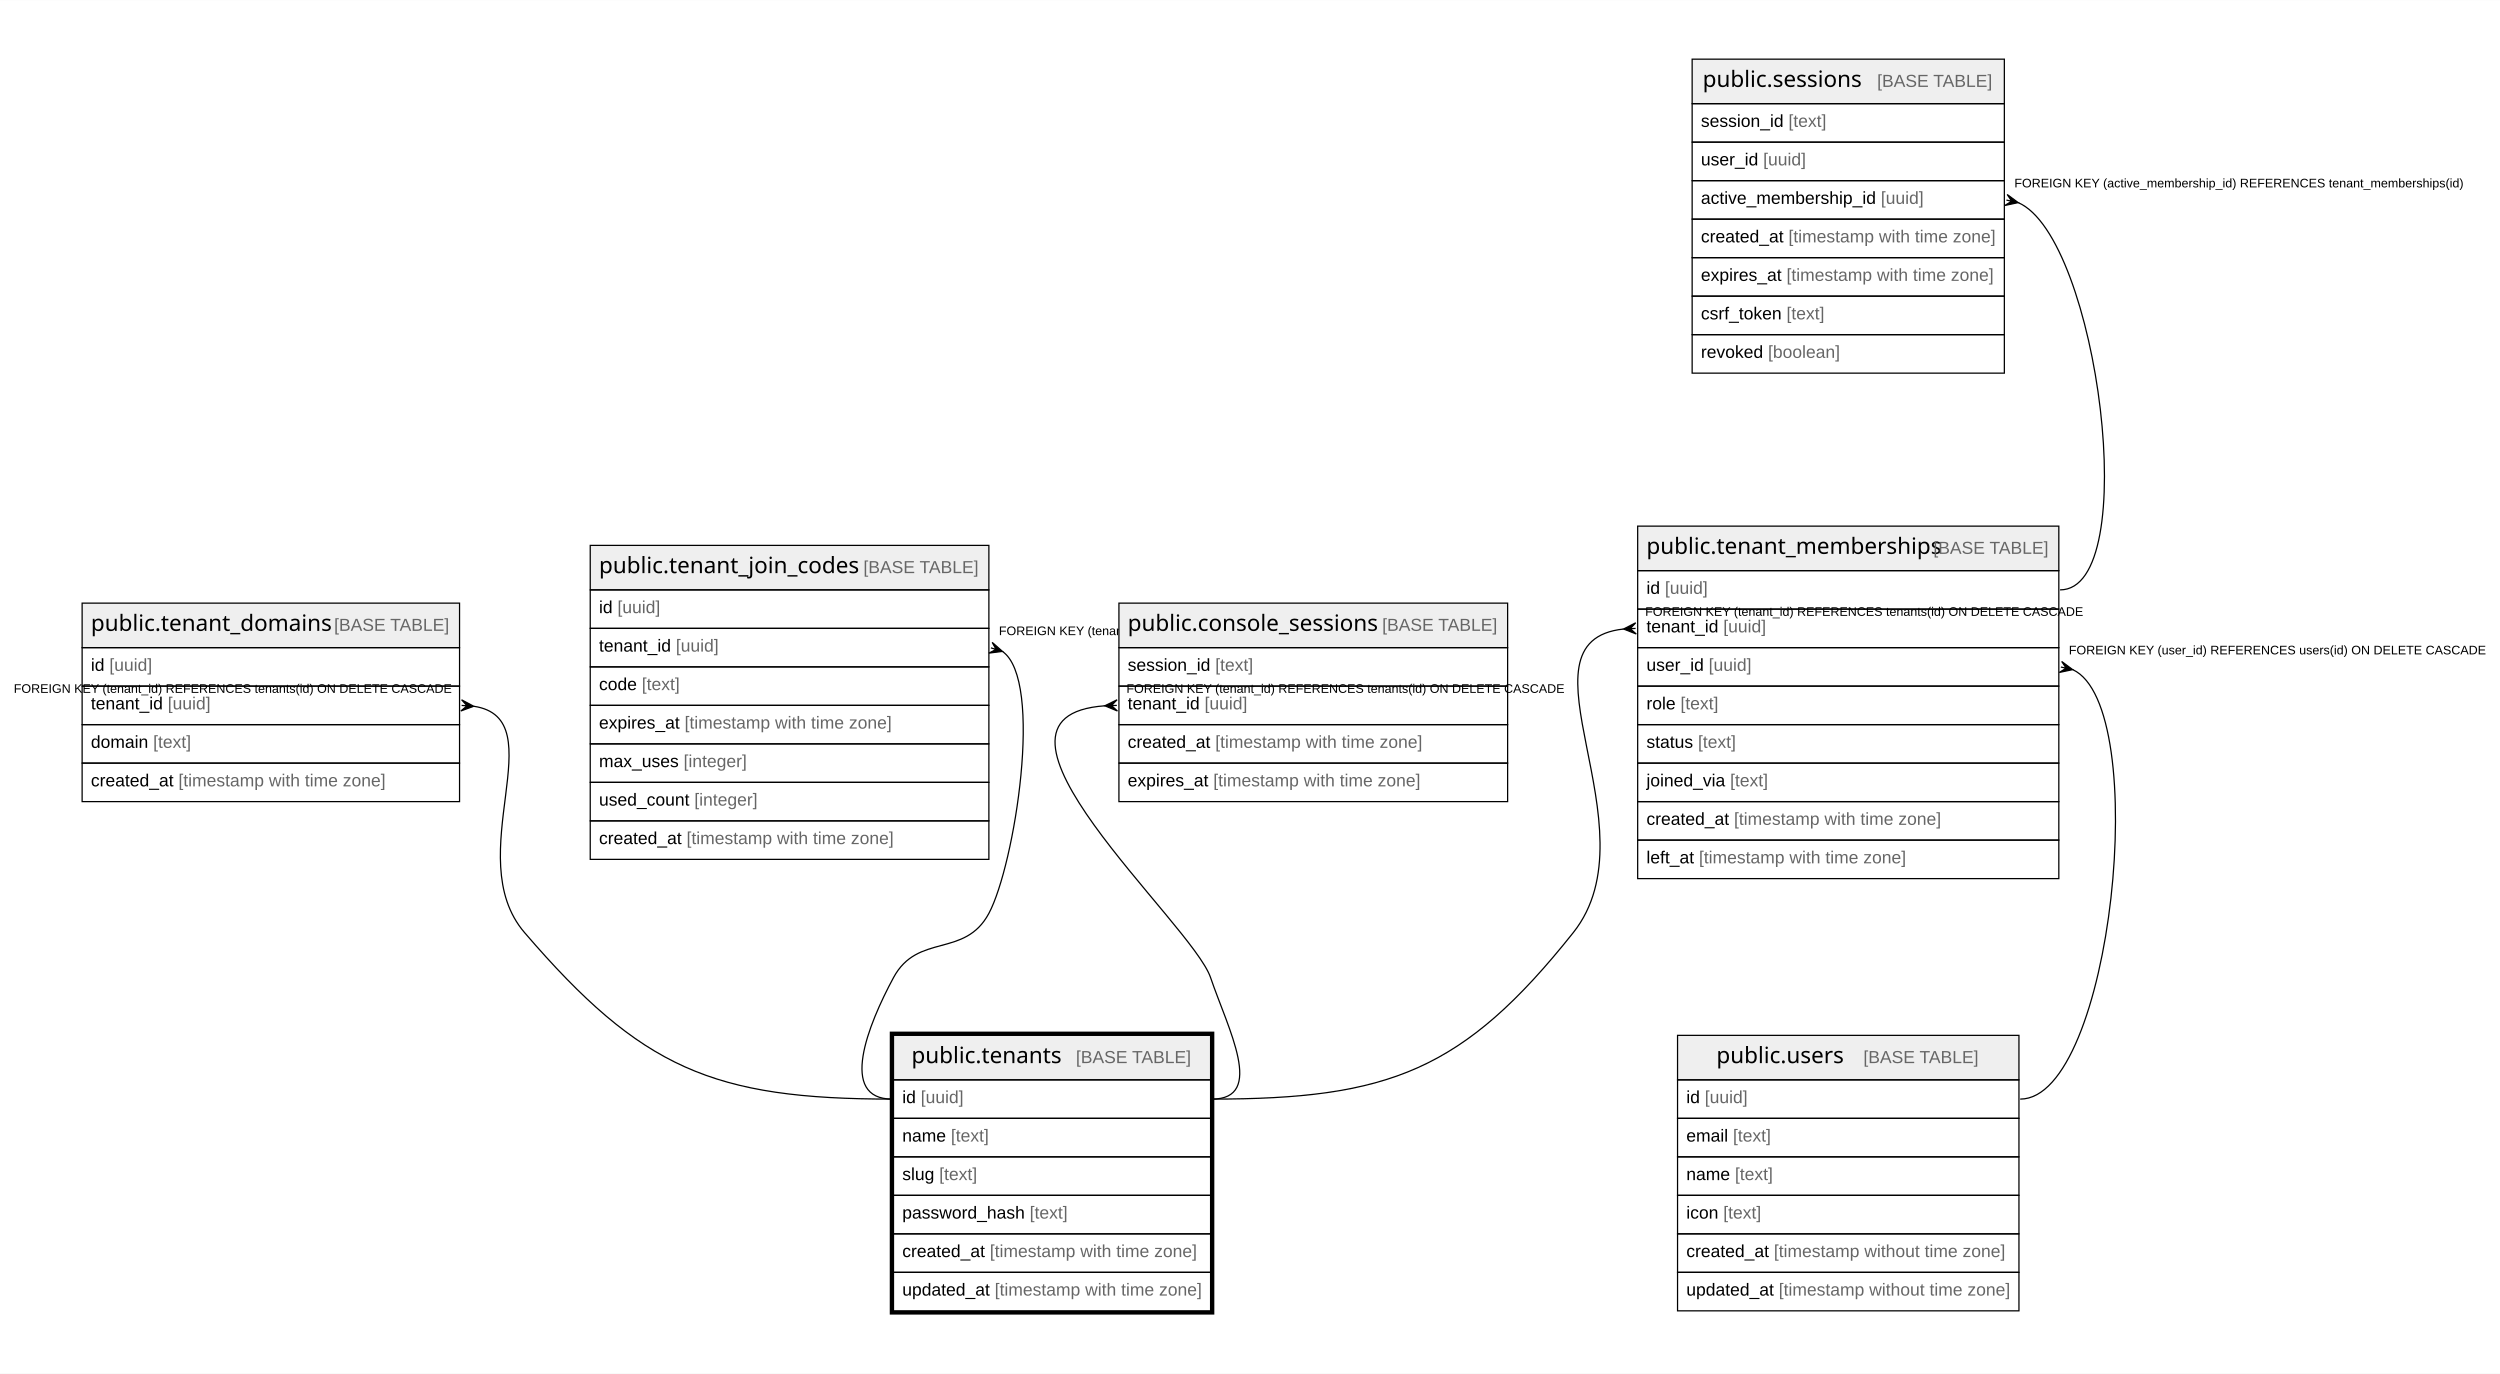
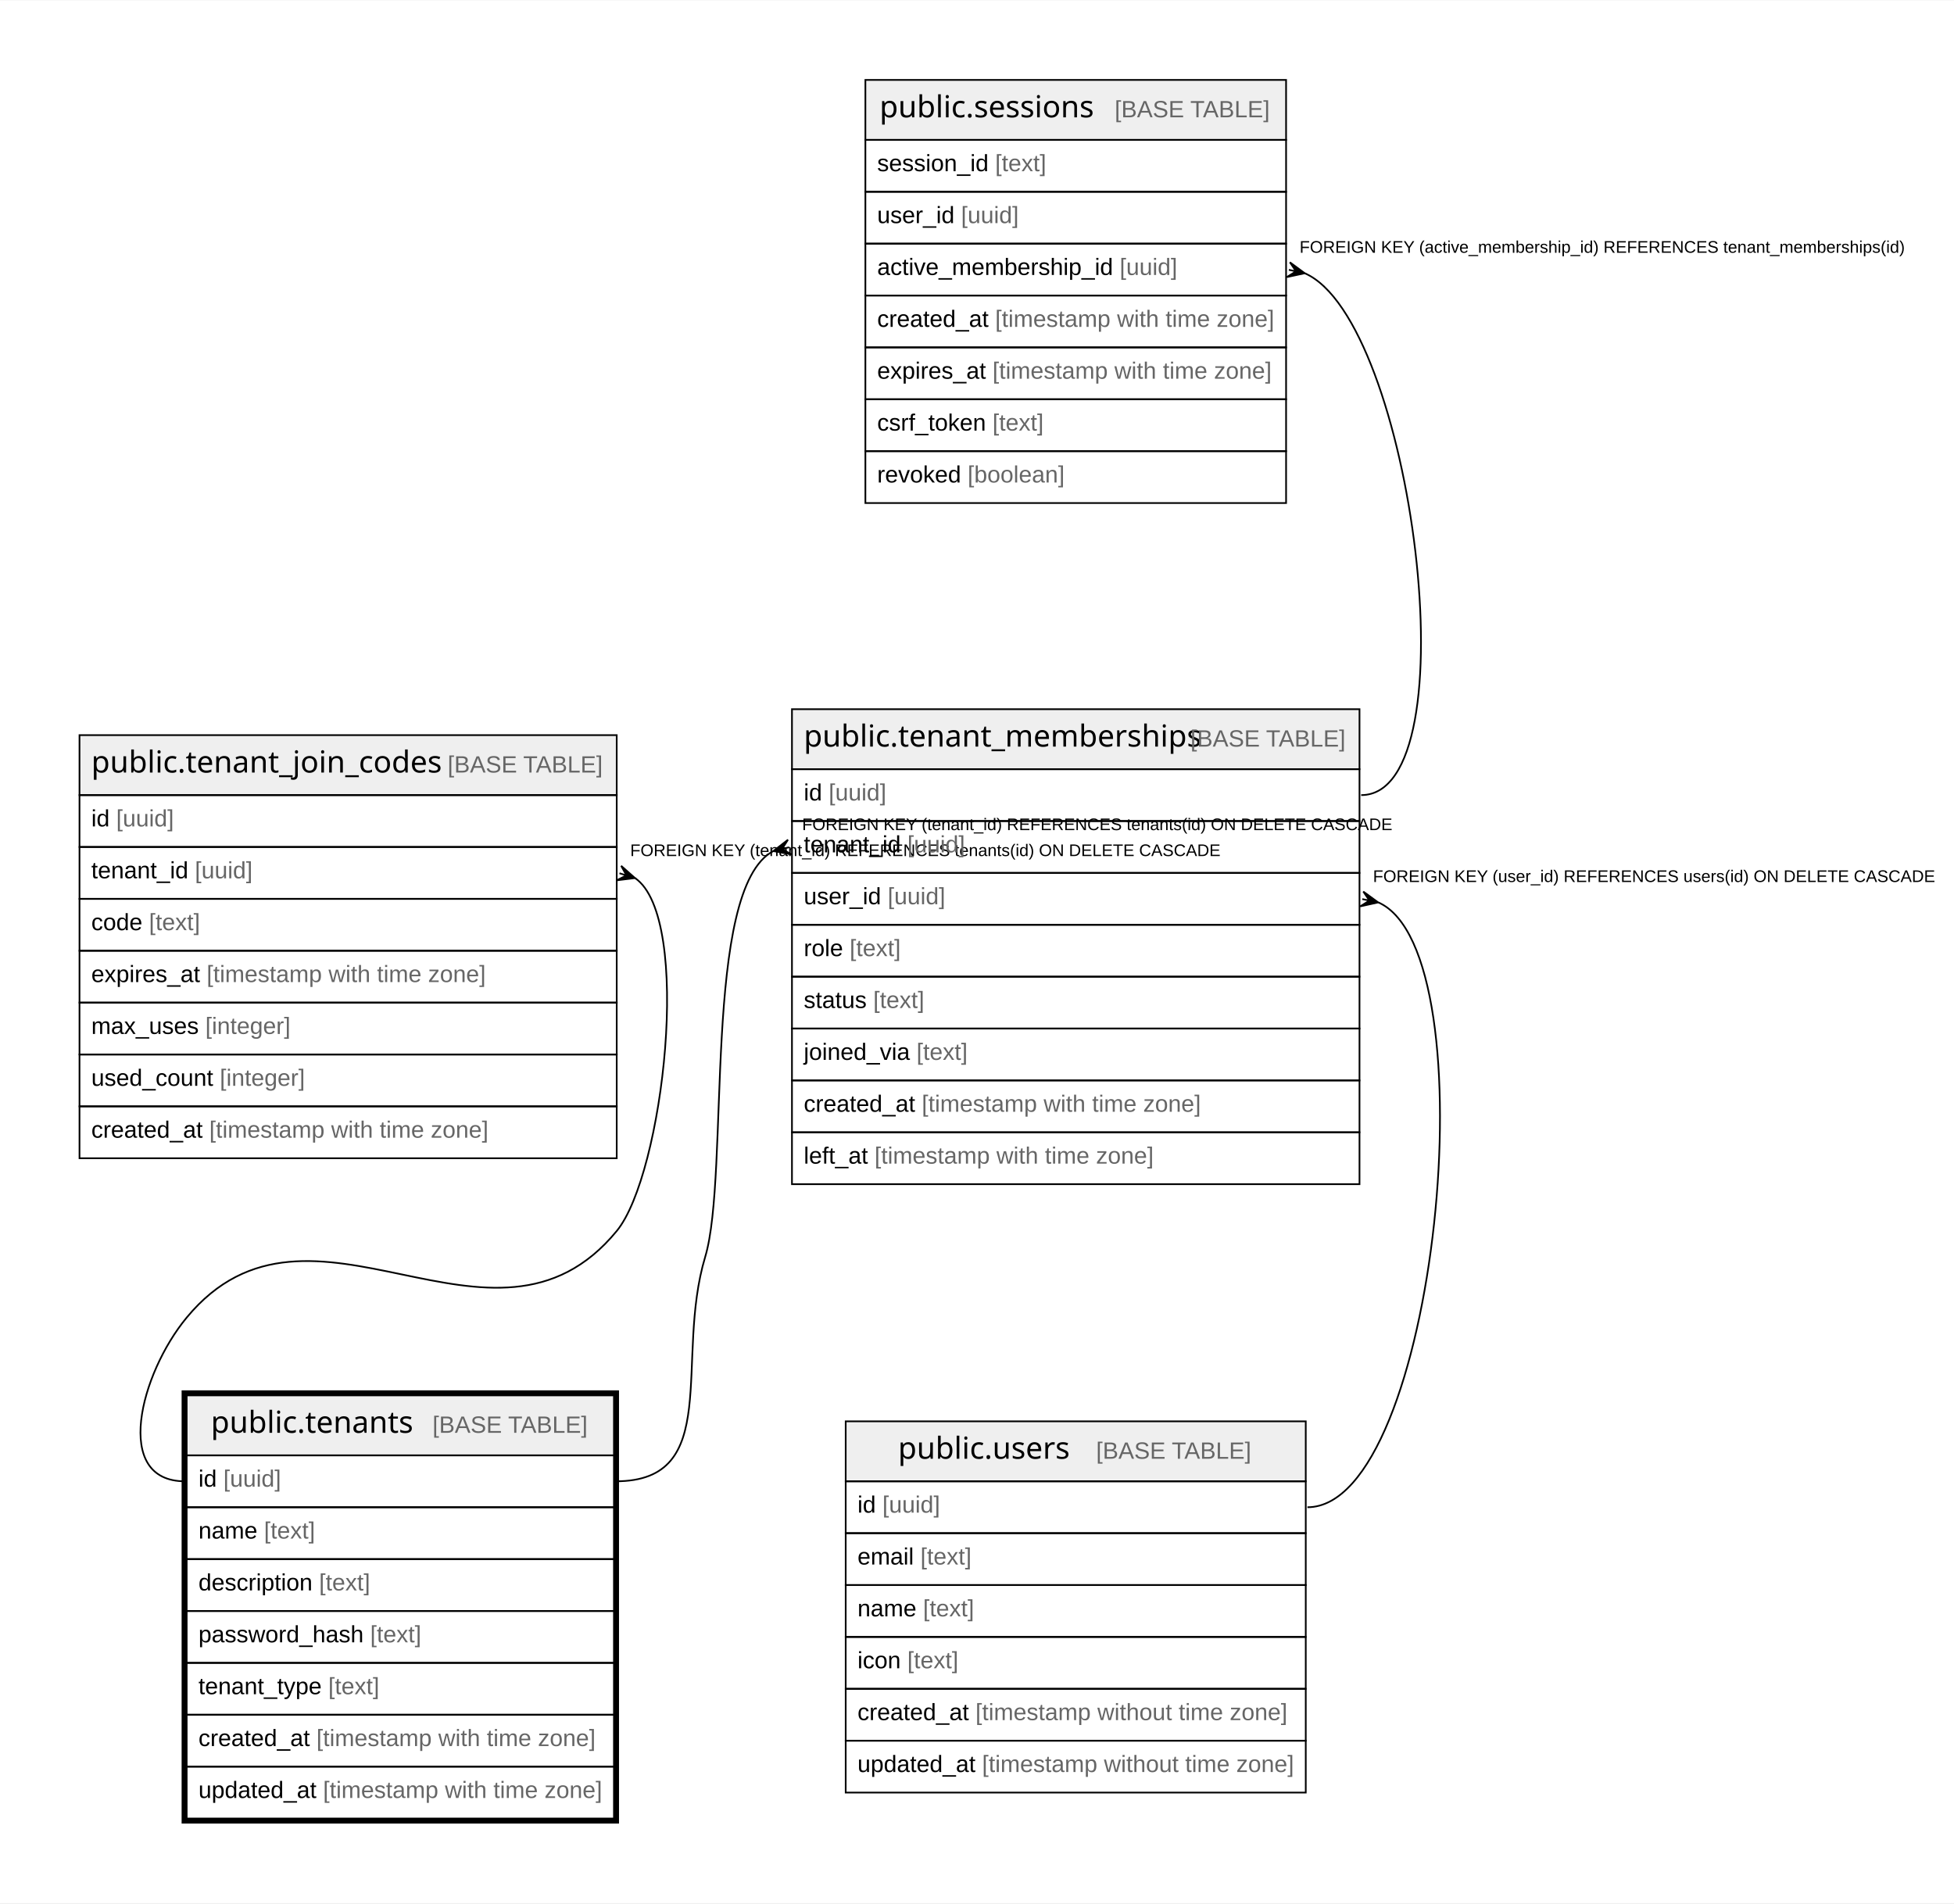
- <svg xmlns="http://www.w3.org/2000/svg" width="2000pt" height="1099pt" viewBox="0.00 0.00 2000.11 1098.80">
-   <g id="graph0" class="graph" transform="scale(1 1) rotate(0) translate(4 1094.8)">
-     <polygon fill="white" stroke="none" points="-4,4 -4,-1094.8 1996.11,-1094.8 1996.11,4 -4,4" />
+ <svg xmlns="http://www.w3.org/2000/svg" width="1160pt" height="1130pt" viewBox="0.00 0.00 1160.11 1129.60">
+   <g id="graph0" class="graph" transform="scale(1 1) rotate(0) translate(4 1125.6)">
+     <polygon fill="white" stroke="none" points="-4,4 -4,-1125.6 1156.11,-1125.6 1156.11,4 -4,4" />
    <g id="node1" class="node">
-       <polygon fill="#efefef" stroke="none" points="710.84,-231 710.84,-266.6 964.52,-266.6 964.52,-231 710.84,-231" />
-       <polygon fill="none" stroke="black" points="710.84,-231 710.84,-266.6 964.52,-266.6 964.52,-231 710.84,-231" />
-       <text text-anchor="start" x="725.2" y="-244.4" font-family="Arial Bold" font-size="18.00">public.tenants</text>
-       <text text-anchor="start" x="825.67" y="-244.4" font-family="Arial" font-size="14.00">    </text>
-       <text text-anchor="start" x="856.79" y="-244.4" font-family="Arial" font-size="14.00" fill="#666666">[BASE TABLE]</text>
-       <polygon fill="none" stroke="black" points="710.84,-200.2 710.84,-231 964.52,-231 964.52,-200.2 710.84,-200.2" />
-       <text text-anchor="start" x="717.84" y="-212.4" font-family="Arial" font-size="14.00">id </text>
-       <text text-anchor="start" x="732.63" y="-212.4" font-family="Arial" font-size="14.00" fill="#666666">[uuid]</text>
-       <polygon fill="none" stroke="black" points="710.84,-169.4 710.84,-200.2 964.52,-200.2 964.52,-169.4 710.84,-169.4" />
-       <text text-anchor="start" x="717.84" y="-181.6" font-family="Arial" font-size="14.00">name </text>
-       <text text-anchor="start" x="756.75" y="-181.6" font-family="Arial" font-size="14.00" fill="#666666">[text]</text>
-       <polygon fill="none" stroke="black" points="710.84,-138.6 710.84,-169.4 964.52,-169.4 964.52,-138.6 710.84,-138.6" />
-       <text text-anchor="start" x="717.84" y="-150.8" font-family="Arial" font-size="14.00">slug </text>
-       <text text-anchor="start" x="747.41" y="-150.8" font-family="Arial" font-size="14.00" fill="#666666">[text]</text>
-       <polygon fill="none" stroke="black" points="710.84,-107.8 710.84,-138.6 964.52,-138.6 964.52,-107.8 710.84,-107.8" />
-       <text text-anchor="start" x="717.84" y="-120" font-family="Arial" font-size="14.00">password_hash </text>
-       <text text-anchor="start" x="819.79" y="-120" font-family="Arial" font-size="14.00" fill="#666666">[text]</text>
-       <polygon fill="none" stroke="black" points="710.84,-77 710.84,-107.8 964.52,-107.8 964.52,-77 710.84,-77" />
-       <text text-anchor="start" x="717.84" y="-89.2" font-family="Arial" font-size="14.00">created_at </text>
-       <text text-anchor="start" x="787.89" y="-89.2" font-family="Arial" font-size="14.00" fill="#666666">[timestamp with time zone]</text>
-       <polygon fill="none" stroke="black" points="710.84,-46.2 710.84,-77 964.52,-77 964.52,-46.2 710.84,-46.2" />
-       <text text-anchor="start" x="717.84" y="-58.4" font-family="Arial" font-size="14.00">updated_at </text>
-       <text text-anchor="start" x="791.8" y="-58.4" font-family="Arial" font-size="14.00" fill="#666666">[timestamp with time zone]</text>
-       <polygon fill="none" stroke="black" stroke-width="3" points="709.34,-44.7 709.34,-268.1 966.02,-268.1 966.02,-44.7 709.34,-44.7" />
+       <polygon fill="#efefef" stroke="none" points="106.83,-261.8 106.83,-297.4 360.51,-297.4 360.51,-261.8 106.83,-261.8" />
+       <polygon fill="none" stroke="black" points="106.83,-261.8 106.83,-297.4 360.51,-297.4 360.51,-261.8 106.83,-261.8" />
+       <text text-anchor="start" x="121.19" y="-275.2" font-family="Arial Bold" font-size="18.00">public.tenants</text>
+       <text text-anchor="start" x="221.67" y="-275.2" font-family="Arial" font-size="14.00">    </text>
+       <text text-anchor="start" x="252.78" y="-275.2" font-family="Arial" font-size="14.00" fill="#666666">[BASE TABLE]</text>
+       <polygon fill="none" stroke="black" points="106.83,-231 106.83,-261.8 360.51,-261.8 360.51,-231 106.83,-231" />
+       <text text-anchor="start" x="113.83" y="-243.2" font-family="Arial" font-size="14.00">id </text>
+       <text text-anchor="start" x="128.62" y="-243.2" font-family="Arial" font-size="14.00" fill="#666666">[uuid]</text>
+       <polygon fill="none" stroke="black" points="106.83,-200.2 106.83,-231 360.51,-231 360.51,-200.2 106.83,-200.2" />
+       <text text-anchor="start" x="113.83" y="-212.4" font-family="Arial" font-size="14.00">name </text>
+       <text text-anchor="start" x="152.74" y="-212.4" font-family="Arial" font-size="14.00" fill="#666666">[text]</text>
+       <polygon fill="none" stroke="black" points="106.83,-169.4 106.83,-200.2 360.51,-200.2 360.51,-169.4 106.83,-169.4" />
+       <text text-anchor="start" x="113.83" y="-181.6" font-family="Arial" font-size="14.00">description </text>
+       <text text-anchor="start" x="185.43" y="-181.6" font-family="Arial" font-size="14.00" fill="#666666">[text]</text>
+       <polygon fill="none" stroke="black" points="106.83,-138.6 106.83,-169.4 360.51,-169.4 360.51,-138.6 106.83,-138.6" />
+       <text text-anchor="start" x="113.83" y="-150.8" font-family="Arial" font-size="14.00">password_hash </text>
+       <text text-anchor="start" x="215.78" y="-150.8" font-family="Arial" font-size="14.00" fill="#666666">[text]</text>
+       <polygon fill="none" stroke="black" points="106.83,-107.8 106.83,-138.6 360.51,-138.6 360.51,-107.8 106.83,-107.8" />
+       <text text-anchor="start" x="113.83" y="-120" font-family="Arial" font-size="14.00">tenant_type </text>
+       <text text-anchor="start" x="190.89" y="-120" font-family="Arial" font-size="14.00" fill="#666666">[text]</text>
+       <polygon fill="none" stroke="black" points="106.83,-77 106.83,-107.8 360.51,-107.8 360.51,-77 106.83,-77" />
+       <text text-anchor="start" x="113.83" y="-89.2" font-family="Arial" font-size="14.00">created_at </text>
+       <text text-anchor="start" x="183.88" y="-89.2" font-family="Arial" font-size="14.00" fill="#666666">[timestamp with time zone]</text>
+       <polygon fill="none" stroke="black" points="106.83,-46.2 106.83,-77 360.51,-77 360.51,-46.2 106.83,-46.2" />
+       <text text-anchor="start" x="113.83" y="-58.4" font-family="Arial" font-size="14.00">updated_at </text>
+       <text text-anchor="start" x="187.79" y="-58.4" font-family="Arial" font-size="14.00" fill="#666666">[timestamp with time zone]</text>
+       <polygon fill="none" stroke="black" stroke-width="3" points="105.33,-44.7 105.33,-298.9 362.01,-298.9 362.01,-44.7 105.33,-44.7" />
    </g>
    <g id="node2" class="node">
-       <polygon fill="#efefef" stroke="none" points="61.7,-576.8 61.7,-612.4 363.66,-612.4 363.66,-576.8 61.7,-576.8" />
-       <polygon fill="none" stroke="black" points="61.7,-576.8 61.7,-612.4 363.66,-612.4 363.66,-576.8 61.7,-576.8" />
-       <text text-anchor="start" x="68.7" y="-590.2" font-family="Arial Bold" font-size="18.00">public.tenant_domains</text>
-       <text text-anchor="start" x="232.17" y="-590.2" font-family="Arial" font-size="14.00">    </text>
-       <text text-anchor="start" x="263.29" y="-590.2" font-family="Arial" font-size="14.00" fill="#666666">[BASE TABLE]</text>
-       <polygon fill="none" stroke="black" points="61.7,-546 61.7,-576.8 363.66,-576.8 363.66,-546 61.7,-546" />
-       <text text-anchor="start" x="68.7" y="-558.2" font-family="Arial" font-size="14.00">id </text>
-       <text text-anchor="start" x="83.49" y="-558.2" font-family="Arial" font-size="14.00" fill="#666666">[uuid]</text>
-       <polygon fill="none" stroke="black" points="61.7,-515.2 61.7,-546 363.66,-546 363.66,-515.2 61.7,-515.2" />
-       <text text-anchor="start" x="68.7" y="-527.4" font-family="Arial" font-size="14.00">tenant_id </text>
-       <text text-anchor="start" x="130.2" y="-527.4" font-family="Arial" font-size="14.00" fill="#666666">[uuid]</text>
-       <polygon fill="none" stroke="black" points="61.7,-484.4 61.7,-515.2 363.66,-515.2 363.66,-484.4 61.7,-484.4" />
-       <text text-anchor="start" x="68.7" y="-496.6" font-family="Arial" font-size="14.00">domain </text>
-       <text text-anchor="start" x="118.51" y="-496.6" font-family="Arial" font-size="14.00" fill="#666666">[text]</text>
-       <polygon fill="none" stroke="black" points="61.7,-453.6 61.7,-484.4 363.66,-484.4 363.66,-453.6 61.7,-453.6" />
-       <text text-anchor="start" x="68.7" y="-465.8" font-family="Arial" font-size="14.00">created_at </text>
-       <text text-anchor="start" x="138.75" y="-465.8" font-family="Arial" font-size="14.00" fill="#666666">[timestamp with time zone]</text>
+       <polygon fill="#efefef" stroke="none" points="43.2,-653.8 43.2,-689.4 362.15,-689.4 362.15,-653.8 43.2,-653.8" />
+       <polygon fill="none" stroke="black" points="43.2,-653.8 43.2,-689.4 362.15,-689.4 362.15,-653.8 43.2,-653.8" />
+       <text text-anchor="start" x="50.2" y="-667.2" font-family="Arial Bold" font-size="18.00">public.tenant_join_codes</text>
+       <text text-anchor="start" x="230.66" y="-667.2" font-family="Arial" font-size="14.00">    </text>
+       <text text-anchor="start" x="261.77" y="-667.2" font-family="Arial" font-size="14.00" fill="#666666">[BASE TABLE]</text>
+       <polygon fill="none" stroke="black" points="43.2,-623 43.2,-653.8 362.15,-653.8 362.15,-623 43.2,-623" />
+       <text text-anchor="start" x="50.2" y="-635.2" font-family="Arial" font-size="14.00">id </text>
+       <text text-anchor="start" x="64.99" y="-635.2" font-family="Arial" font-size="14.00" fill="#666666">[uuid]</text>
+       <polygon fill="none" stroke="black" points="43.2,-592.2 43.2,-623 362.15,-623 362.15,-592.2 43.2,-592.2" />
+       <text text-anchor="start" x="50.2" y="-604.4" font-family="Arial" font-size="14.00">tenant_id </text>
+       <text text-anchor="start" x="111.7" y="-604.4" font-family="Arial" font-size="14.00" fill="#666666">[uuid]</text>
+       <polygon fill="none" stroke="black" points="43.2,-561.4 43.2,-592.2 362.15,-592.2 362.15,-561.4 43.2,-561.4" />
+       <text text-anchor="start" x="50.2" y="-573.6" font-family="Arial" font-size="14.00">code </text>
+       <text text-anchor="start" x="84.45" y="-573.6" font-family="Arial" font-size="14.00" fill="#666666">[text]</text>
+       <polygon fill="none" stroke="black" points="43.2,-530.6 43.2,-561.4 362.15,-561.4 362.15,-530.6 43.2,-530.6" />
+       <text text-anchor="start" x="50.2" y="-542.8" font-family="Arial" font-size="14.00">expires_at </text>
+       <text text-anchor="start" x="118.68" y="-542.8" font-family="Arial" font-size="14.00" fill="#666666">[timestamp with time zone]</text>
+       <polygon fill="none" stroke="black" points="43.2,-499.8 43.2,-530.6 362.15,-530.6 362.15,-499.8 43.2,-499.8" />
+       <text text-anchor="start" x="50.2" y="-512" font-family="Arial" font-size="14.00">max_uses </text>
+       <text text-anchor="start" x="117.9" y="-512" font-family="Arial" font-size="14.00" fill="#666666">[integer]</text>
+       <polygon fill="none" stroke="black" points="43.2,-469 43.2,-499.8 362.15,-499.8 362.15,-469 43.2,-469" />
+       <text text-anchor="start" x="50.2" y="-481.2" font-family="Arial" font-size="14.00">used_count </text>
+       <text text-anchor="start" x="126.48" y="-481.2" font-family="Arial" font-size="14.00" fill="#666666">[integer]</text>
+       <polygon fill="none" stroke="black" points="43.2,-438.2 43.2,-469 362.15,-469 362.15,-438.2 43.2,-438.2" />
+       <text text-anchor="start" x="50.2" y="-450.4" font-family="Arial" font-size="14.00">created_at </text>
+       <text text-anchor="start" x="120.25" y="-450.4" font-family="Arial" font-size="14.00" fill="#666666">[timestamp with time zone]</text>
    </g>
    <g id="edge1" class="edge">
-       <path fill="none" stroke="black" d="M374.96,-529.9C441,-520.1 363.46,-409.6 415.68,-348.8 509.19,-239.93 566.32,-215.6 709.84,-215.6" />
-       <polygon fill="black" stroke="black" points="374.97,-529.9 364.69,-526.09 369.65,-530.26 365.33,-530.55 365.33,-530.55 365.33,-530.55 369.65,-530.26 365.3,-535.07 374.97,-529.9" />
-       <text text-anchor="start" x="7" y="-540.6" font-family="Arial" font-size="10.00">FOREIGN KEY (tenant_id) REFERENCES tenants(id) ON DELETE CASCADE</text>
+       <path fill="none" stroke="black" d="M373.05,-604.53C407.47,-580.93 389.82,-428.63 362.15,-395 288.61,-305.61 180.62,-432.78 106.83,-343.6 79.29,-310.31 62.63,-246.4 105.83,-246.4" />
+       <polygon fill="black" stroke="black" points="373.02,-604.54 362.13,-603.2 367.92,-606.12 363.79,-607.4 363.79,-607.4 363.79,-607.4 367.92,-606.12 364.8,-611.8 373.02,-604.54" />
+       <text text-anchor="start" x="370.15" y="-617.6" font-family="Arial" font-size="10.00">FOREIGN KEY (tenant_id) REFERENCES tenants(id) ON DELETE CASCADE</text>
    </g>
    <g id="node3" class="node">
-       <polygon fill="#efefef" stroke="none" points="468.21,-623 468.21,-658.6 787.15,-658.6 787.15,-623 468.21,-623" />
-       <polygon fill="none" stroke="black" points="468.21,-623 468.21,-658.6 787.15,-658.6 787.15,-623 468.21,-623" />
-       <text text-anchor="start" x="475.21" y="-636.4" font-family="Arial Bold" font-size="18.00">public.tenant_join_codes</text>
-       <text text-anchor="start" x="655.66" y="-636.4" font-family="Arial" font-size="14.00">    </text>
-       <text text-anchor="start" x="686.78" y="-636.4" font-family="Arial" font-size="14.00" fill="#666666">[BASE TABLE]</text>
-       <polygon fill="none" stroke="black" points="468.21,-592.2 468.21,-623 787.15,-623 787.15,-592.2 468.21,-592.2" />
-       <text text-anchor="start" x="475.21" y="-604.4" font-family="Arial" font-size="14.00">id </text>
-       <text text-anchor="start" x="489.99" y="-604.4" font-family="Arial" font-size="14.00" fill="#666666">[uuid]</text>
-       <polygon fill="none" stroke="black" points="468.21,-561.4 468.21,-592.2 787.15,-592.2 787.15,-561.4 468.21,-561.4" />
-       <text text-anchor="start" x="475.21" y="-573.6" font-family="Arial" font-size="14.00">tenant_id </text>
-       <text text-anchor="start" x="536.7" y="-573.6" font-family="Arial" font-size="14.00" fill="#666666">[uuid]</text>
-       <polygon fill="none" stroke="black" points="468.21,-530.6 468.21,-561.4 787.15,-561.4 787.15,-530.6 468.21,-530.6" />
-       <text text-anchor="start" x="475.21" y="-542.8" font-family="Arial" font-size="14.00">code </text>
-       <text text-anchor="start" x="509.46" y="-542.8" font-family="Arial" font-size="14.00" fill="#666666">[text]</text>
-       <polygon fill="none" stroke="black" points="468.21,-499.8 468.21,-530.6 787.15,-530.6 787.15,-499.8 468.21,-499.8" />
-       <text text-anchor="start" x="475.21" y="-512" font-family="Arial" font-size="14.00">expires_at </text>
-       <text text-anchor="start" x="543.69" y="-512" font-family="Arial" font-size="14.00" fill="#666666">[timestamp with time zone]</text>
-       <polygon fill="none" stroke="black" points="468.21,-469 468.21,-499.8 787.15,-499.8 787.15,-469 468.21,-469" />
-       <text text-anchor="start" x="475.21" y="-481.2" font-family="Arial" font-size="14.00">max_uses </text>
-       <text text-anchor="start" x="542.9" y="-481.2" font-family="Arial" font-size="14.00" fill="#666666">[integer]</text>
-       <polygon fill="none" stroke="black" points="468.21,-438.2 468.21,-469 787.15,-469 787.15,-438.2 468.21,-438.2" />
-       <text text-anchor="start" x="475.21" y="-450.4" font-family="Arial" font-size="14.00">used_count </text>
-       <text text-anchor="start" x="551.49" y="-450.4" font-family="Arial" font-size="14.00" fill="#666666">[integer]</text>
-       <polygon fill="none" stroke="black" points="468.21,-407.4 468.21,-438.2 787.15,-438.2 787.15,-407.4 468.21,-407.4" />
-       <text text-anchor="start" x="475.21" y="-419.6" font-family="Arial" font-size="14.00">created_at </text>
-       <text text-anchor="start" x="545.26" y="-419.6" font-family="Arial" font-size="14.00" fill="#666666">[timestamp with time zone]</text>
+       <polygon fill="#efefef" stroke="none" points="466.2,-669.2 466.2,-704.8 803.15,-704.8 803.15,-669.2 466.2,-669.2" />
+       <polygon fill="none" stroke="black" points="466.2,-669.2 466.2,-704.8 803.15,-704.8 803.15,-669.2 466.2,-669.2" />
+       <text text-anchor="start" x="473.2" y="-682.6" font-family="Arial Bold" font-size="18.00">public.tenant_memberships</text>
+       <text text-anchor="start" x="671.66" y="-682.6" font-family="Arial" font-size="14.00">    </text>
+       <text text-anchor="start" x="702.77" y="-682.6" font-family="Arial" font-size="14.00" fill="#666666">[BASE TABLE]</text>
+       <polygon fill="none" stroke="black" points="466.2,-638.4 466.2,-669.2 803.15,-669.2 803.15,-638.4 466.2,-638.4" />
+       <text text-anchor="start" x="473.2" y="-650.6" font-family="Arial" font-size="14.00">id </text>
+       <text text-anchor="start" x="487.99" y="-650.6" font-family="Arial" font-size="14.00" fill="#666666">[uuid]</text>
+       <polygon fill="none" stroke="black" points="466.2,-607.6 466.2,-638.4 803.15,-638.4 803.15,-607.6 466.2,-607.6" />
+       <text text-anchor="start" x="473.2" y="-619.8" font-family="Arial" font-size="14.00">tenant_id </text>
+       <text text-anchor="start" x="534.7" y="-619.8" font-family="Arial" font-size="14.00" fill="#666666">[uuid]</text>
+       <polygon fill="none" stroke="black" points="466.2,-576.8 466.2,-607.6 803.15,-607.6 803.15,-576.8 466.2,-576.8" />
+       <text text-anchor="start" x="473.2" y="-589" font-family="Arial" font-size="14.00">user_id </text>
+       <text text-anchor="start" x="523.01" y="-589" font-family="Arial" font-size="14.00" fill="#666666">[uuid]</text>
+       <polygon fill="none" stroke="black" points="466.2,-546 466.2,-576.8 803.15,-576.8 803.15,-546 466.2,-546" />
+       <text text-anchor="start" x="473.2" y="-558.2" font-family="Arial" font-size="14.00">role </text>
+       <text text-anchor="start" x="500.43" y="-558.2" font-family="Arial" font-size="14.00" fill="#666666">[text]</text>
+       <polygon fill="none" stroke="black" points="466.2,-515.2 466.2,-546 803.15,-546 803.15,-515.2 466.2,-515.2" />
+       <text text-anchor="start" x="473.2" y="-527.4" font-family="Arial" font-size="14.00">status </text>
+       <text text-anchor="start" x="514.44" y="-527.4" font-family="Arial" font-size="14.00" fill="#666666">[text]</text>
+       <polygon fill="none" stroke="black" points="466.2,-484.4 466.2,-515.2 803.15,-515.2 803.15,-484.4 466.2,-484.4" />
+       <text text-anchor="start" x="473.2" y="-496.6" font-family="Arial" font-size="14.00">joined_via </text>
+       <text text-anchor="start" x="540.14" y="-496.6" font-family="Arial" font-size="14.00" fill="#666666">[text]</text>
+       <polygon fill="none" stroke="black" points="466.2,-453.6 466.2,-484.4 803.15,-484.4 803.15,-453.6 466.2,-453.6" />
+       <text text-anchor="start" x="473.2" y="-465.8" font-family="Arial" font-size="14.00">created_at </text>
+       <text text-anchor="start" x="543.25" y="-465.8" font-family="Arial" font-size="14.00" fill="#666666">[timestamp with time zone]</text>
+       <polygon fill="none" stroke="black" points="466.2,-422.8 466.2,-453.6 803.15,-453.6 803.15,-422.8 466.2,-422.8" />
+       <text text-anchor="start" x="473.2" y="-435" font-family="Arial" font-size="14.00">left_at </text>
+       <text text-anchor="start" x="515.23" y="-435" font-family="Arial" font-size="14.00" fill="#666666">[timestamp with time zone]</text>
    </g>
    <g id="edge2" class="edge">
-       <path fill="none" stroke="black" d="M797.92,-573.81C831.37,-550.88 807.7,-402.6 787.15,-364.2 767.86,-328.15 730.24,-348.8 710.84,-312.8 690.35,-274.77 666.64,-215.6 709.84,-215.6" />
-       <polygon fill="black" stroke="black" points="798.04,-573.78 787.16,-572.4 792.94,-575.34 788.79,-576.6 788.79,-576.6 788.79,-576.6 792.94,-575.34 789.79,-581.01 798.04,-573.78" />
-       <text text-anchor="start" x="795.15" y="-586.8" font-family="Arial" font-size="10.00">FOREIGN KEY (tenant_id) REFERENCES tenants(id) ON DELETE CASCADE</text>
+       <path fill="none" stroke="black" d="M455.17,-620.58C412.54,-598.31 429.53,-428.99 414.67,-379.6 396.31,-318.56 425.25,-246.4 361.51,-246.4" />
+       <polygon fill="black" stroke="black" points="455.15,-620.57 463.82,-627.3 460.34,-621.83 464.55,-622.84 464.55,-622.84 464.55,-622.84 460.34,-621.83 465.93,-618.55 455.15,-620.57" />
+       <text text-anchor="start" x="472.2" y="-633" font-family="Arial" font-size="10.00">FOREIGN KEY (tenant_id) REFERENCES tenants(id) ON DELETE CASCADE</text>
+     </g>
+     <g id="node5" class="node">
+       <polygon fill="#efefef" stroke="none" points="498.1,-246.4 498.1,-282 771.24,-282 771.24,-246.4 498.1,-246.4" />
+       <polygon fill="none" stroke="black" points="498.1,-246.4 498.1,-282 771.24,-282 771.24,-246.4 498.1,-246.4" />
+       <text text-anchor="start" x="529.19" y="-259.8" font-family="Arial Bold" font-size="18.00">public.users</text>
+       <text text-anchor="start" x="615.67" y="-259.8" font-family="Arial" font-size="14.00">    </text>
+       <text text-anchor="start" x="646.79" y="-259.8" font-family="Arial" font-size="14.00" fill="#666666">[BASE TABLE]</text>
+       <polygon fill="none" stroke="black" points="498.1,-215.6 498.1,-246.4 771.24,-246.4 771.24,-215.6 498.1,-215.6" />
+       <text text-anchor="start" x="505.1" y="-227.8" font-family="Arial" font-size="14.00">id </text>
+       <text text-anchor="start" x="519.89" y="-227.8" font-family="Arial" font-size="14.00" fill="#666666">[uuid]</text>
+       <polygon fill="none" stroke="black" points="498.1,-184.8 498.1,-215.6 771.24,-215.6 771.24,-184.8 498.1,-184.8" />
+       <text text-anchor="start" x="505.1" y="-197" font-family="Arial" font-size="14.00">email </text>
+       <text text-anchor="start" x="542.45" y="-197" font-family="Arial" font-size="14.00" fill="#666666">[text]</text>
+       <polygon fill="none" stroke="black" points="498.1,-154 498.1,-184.8 771.24,-184.8 771.24,-154 498.1,-154" />
+       <text text-anchor="start" x="505.1" y="-166.2" font-family="Arial" font-size="14.00">name </text>
+       <text text-anchor="start" x="544.01" y="-166.2" font-family="Arial" font-size="14.00" fill="#666666">[text]</text>
+       <polygon fill="none" stroke="black" points="498.1,-123.2 498.1,-154 771.24,-154 771.24,-123.2 498.1,-123.2" />
+       <text text-anchor="start" x="505.1" y="-135.4" font-family="Arial" font-size="14.00">icon </text>
+       <text text-anchor="start" x="534.67" y="-135.4" font-family="Arial" font-size="14.00" fill="#666666">[text]</text>
+       <polygon fill="none" stroke="black" points="498.1,-92.4 498.1,-123.2 771.24,-123.2 771.24,-92.4 498.1,-92.4" />
+       <text text-anchor="start" x="505.1" y="-104.6" font-family="Arial" font-size="14.00">created_at </text>
+       <text text-anchor="start" x="575.15" y="-104.6" font-family="Arial" font-size="14.00" fill="#666666">[timestamp without time zone]</text>
+       <polygon fill="none" stroke="black" points="498.1,-61.6 498.1,-92.4 771.24,-92.4 771.24,-61.6 498.1,-61.6" />
+       <text text-anchor="start" x="505.1" y="-73.8" font-family="Arial" font-size="14.00">updated_at </text>
+       <text text-anchor="start" x="579.06" y="-73.8" font-family="Arial" font-size="14.00" fill="#666666">[timestamp without time zone]</text>
+     </g>
+     <g id="edge4" class="edge">
+       <path fill="none" stroke="black" d="M814.33,-590.08C881.76,-560.48 849.2,-231 772.24,-231" />
+       <polygon fill="black" stroke="black" points="814.26,-590.09 803.56,-587.73 809.04,-591.18 804.8,-592.06 804.8,-592.06 804.8,-592.06 809.04,-591.18 805.39,-596.54 814.26,-590.09" />
+       <text text-anchor="start" x="811.15" y="-602.2" font-family="Arial" font-size="10.00">FOREIGN KEY (user_id) REFERENCES users(id) ON DELETE CASCADE</text>
    </g>
    <g id="node4" class="node">
-       <polygon fill="#efefef" stroke="none" points="1306.21,-638.4 1306.21,-674 1643.15,-674 1643.15,-638.4 1306.21,-638.4" />
-       <polygon fill="none" stroke="black" points="1306.21,-638.4 1306.21,-674 1643.15,-674 1643.15,-638.4 1306.21,-638.4" />
-       <text text-anchor="start" x="1313.21" y="-651.8" font-family="Arial Bold" font-size="18.00">public.tenant_memberships</text>
-       <text text-anchor="start" x="1511.66" y="-651.8" font-family="Arial" font-size="14.00">    </text>
-       <text text-anchor="start" x="1542.78" y="-651.8" font-family="Arial" font-size="14.00" fill="#666666">[BASE TABLE]</text>
-       <polygon fill="none" stroke="black" points="1306.21,-607.6 1306.21,-638.4 1643.15,-638.4 1643.15,-607.6 1306.21,-607.6" />
-       <text text-anchor="start" x="1313.21" y="-619.8" font-family="Arial" font-size="14.00">id </text>
-       <text text-anchor="start" x="1327.99" y="-619.8" font-family="Arial" font-size="14.00" fill="#666666">[uuid]</text>
-       <polygon fill="none" stroke="black" points="1306.21,-576.8 1306.21,-607.6 1643.15,-607.6 1643.15,-576.8 1306.21,-576.8" />
-       <text text-anchor="start" x="1313.21" y="-589" font-family="Arial" font-size="14.00">tenant_id </text>
-       <text text-anchor="start" x="1374.7" y="-589" font-family="Arial" font-size="14.00" fill="#666666">[uuid]</text>
-       <polygon fill="none" stroke="black" points="1306.21,-546 1306.21,-576.8 1643.15,-576.8 1643.15,-546 1306.21,-546" />
-       <text text-anchor="start" x="1313.21" y="-558.2" font-family="Arial" font-size="14.00">user_id </text>
-       <text text-anchor="start" x="1363.01" y="-558.2" font-family="Arial" font-size="14.00" fill="#666666">[uuid]</text>
-       <polygon fill="none" stroke="black" points="1306.21,-515.2 1306.21,-546 1643.15,-546 1643.15,-515.2 1306.21,-515.2" />
-       <text text-anchor="start" x="1313.21" y="-527.4" font-family="Arial" font-size="14.00">role </text>
-       <text text-anchor="start" x="1340.44" y="-527.4" font-family="Arial" font-size="14.00" fill="#666666">[text]</text>
-       <polygon fill="none" stroke="black" points="1306.21,-484.4 1306.21,-515.2 1643.15,-515.2 1643.15,-484.4 1306.21,-484.4" />
-       <text text-anchor="start" x="1313.21" y="-496.6" font-family="Arial" font-size="14.00">status </text>
-       <text text-anchor="start" x="1354.45" y="-496.6" font-family="Arial" font-size="14.00" fill="#666666">[text]</text>
-       <polygon fill="none" stroke="black" points="1306.21,-453.6 1306.21,-484.4 1643.15,-484.4 1643.15,-453.6 1306.21,-453.6" />
-       <text text-anchor="start" x="1313.21" y="-465.8" font-family="Arial" font-size="14.00">joined_via </text>
-       <text text-anchor="start" x="1380.15" y="-465.8" font-family="Arial" font-size="14.00" fill="#666666">[text]</text>
-       <polygon fill="none" stroke="black" points="1306.21,-422.8 1306.21,-453.6 1643.15,-453.6 1643.15,-422.8 1306.21,-422.8" />
-       <text text-anchor="start" x="1313.21" y="-435" font-family="Arial" font-size="14.00">created_at </text>
-       <text text-anchor="start" x="1383.26" y="-435" font-family="Arial" font-size="14.00" fill="#666666">[timestamp with time zone]</text>
-       <polygon fill="none" stroke="black" points="1306.21,-392 1306.21,-422.8 1643.15,-422.8 1643.15,-392 1306.21,-392" />
-       <text text-anchor="start" x="1313.21" y="-404.2" font-family="Arial" font-size="14.00">left_at </text>
-       <text text-anchor="start" x="1355.23" y="-404.2" font-family="Arial" font-size="14.00" fill="#666666">[timestamp with time zone]</text>
+       <polygon fill="#efefef" stroke="none" points="509.79,-1042.8 509.79,-1078.4 759.56,-1078.4 759.56,-1042.8 509.79,-1042.8" />
+       <polygon fill="none" stroke="black" points="509.79,-1042.8 509.79,-1078.4 759.56,-1078.4 759.56,-1042.8 509.79,-1042.8" />
+       <text text-anchor="start" x="518.18" y="-1056.2" font-family="Arial Bold" font-size="18.00">public.sessions</text>
+       <text text-anchor="start" x="626.68" y="-1056.2" font-family="Arial" font-size="14.00">    </text>
+       <text text-anchor="start" x="657.8" y="-1056.2" font-family="Arial" font-size="14.00" fill="#666666">[BASE TABLE]</text>
+       <polygon fill="none" stroke="black" points="509.79,-1012 509.79,-1042.8 759.56,-1042.8 759.56,-1012 509.79,-1012" />
+       <text text-anchor="start" x="516.79" y="-1024.2" font-family="Arial" font-size="14.00">session_id </text>
+       <text text-anchor="start" x="586.83" y="-1024.2" font-family="Arial" font-size="14.00" fill="#666666">[text]</text>
+       <polygon fill="none" stroke="black" points="509.79,-981.2 509.79,-1012 759.56,-1012 759.56,-981.2 509.79,-981.2" />
+       <text text-anchor="start" x="516.79" y="-993.4" font-family="Arial" font-size="14.00">user_id </text>
+       <text text-anchor="start" x="566.59" y="-993.4" font-family="Arial" font-size="14.00" fill="#666666">[uuid]</text>
+       <polygon fill="none" stroke="black" points="509.79,-950.4 509.79,-981.2 759.56,-981.2 759.56,-950.4 509.79,-950.4" />
+       <text text-anchor="start" x="516.79" y="-962.6" font-family="Arial" font-size="14.00">active_membership_id </text>
+       <text text-anchor="start" x="660.75" y="-962.6" font-family="Arial" font-size="14.00" fill="#666666">[uuid]</text>
+       <polygon fill="none" stroke="black" points="509.79,-919.6 509.79,-950.4 759.56,-950.4 759.56,-919.6 509.79,-919.6" />
+       <text text-anchor="start" x="516.79" y="-931.8" font-family="Arial" font-size="14.00">created_at </text>
+       <text text-anchor="start" x="586.84" y="-931.8" font-family="Arial" font-size="14.00" fill="#666666">[timestamp with time zone]</text>
+       <polygon fill="none" stroke="black" points="509.79,-888.8 509.79,-919.6 759.56,-919.6 759.56,-888.8 509.79,-888.8" />
+       <text text-anchor="start" x="516.79" y="-901" font-family="Arial" font-size="14.00">expires_at </text>
+       <text text-anchor="start" x="585.27" y="-901" font-family="Arial" font-size="14.00" fill="#666666">[timestamp with time zone]</text>
+       <polygon fill="none" stroke="black" points="509.79,-858 509.79,-888.8 759.56,-888.8 759.56,-858 509.79,-858" />
+       <text text-anchor="start" x="516.79" y="-870.2" font-family="Arial" font-size="14.00">csrf_token </text>
+       <text text-anchor="start" x="585.26" y="-870.2" font-family="Arial" font-size="14.00" fill="#666666">[text]</text>
+       <polygon fill="none" stroke="black" points="509.79,-827.2 509.79,-858 759.56,-858 759.56,-827.2 509.79,-827.2" />
+       <text text-anchor="start" x="516.79" y="-839.4" font-family="Arial" font-size="14.00">revoked </text>
+       <text text-anchor="start" x="570.48" y="-839.4" font-family="Arial" font-size="14.00" fill="#666666">[boolean]</text>
    </g>
    <g id="edge3" class="edge">
-       <path fill="none" stroke="black" d="M1294.98,-591.69C1203.05,-581.86 1321.17,-432.4 1254.68,-348.8 1166.6,-238.06 1107.02,-215.6 965.52,-215.6" />
-       <polygon fill="black" stroke="black" points="1294.89,-591.68 1304.65,-596.68 1300.21,-591.95 1304.54,-592.17 1304.54,-592.17 1304.54,-592.17 1300.21,-591.95 1305.1,-587.69 1294.89,-591.68" />
-       <text text-anchor="start" x="1312.21" y="-602.2" font-family="Arial" font-size="10.00">FOREIGN KEY (tenant_id) REFERENCES tenants(id) ON DELETE CASCADE</text>
-     </g>
-     <g id="node6" class="node">
-       <polygon fill="#efefef" stroke="none" points="1338.11,-231 1338.11,-266.6 1611.25,-266.6 1611.25,-231 1338.11,-231" />
-       <polygon fill="none" stroke="black" points="1338.11,-231 1338.11,-266.6 1611.25,-266.6 1611.25,-231 1338.11,-231" />
-       <text text-anchor="start" x="1369.19" y="-244.4" font-family="Arial Bold" font-size="18.00">public.users</text>
-       <text text-anchor="start" x="1455.68" y="-244.4" font-family="Arial" font-size="14.00">    </text>
-       <text text-anchor="start" x="1486.8" y="-244.4" font-family="Arial" font-size="14.00" fill="#666666">[BASE TABLE]</text>
-       <polygon fill="none" stroke="black" points="1338.11,-200.2 1338.11,-231 1611.25,-231 1611.25,-200.2 1338.11,-200.2" />
-       <text text-anchor="start" x="1345.11" y="-212.4" font-family="Arial" font-size="14.00">id </text>
-       <text text-anchor="start" x="1359.9" y="-212.4" font-family="Arial" font-size="14.00" fill="#666666">[uuid]</text>
-       <polygon fill="none" stroke="black" points="1338.11,-169.4 1338.11,-200.2 1611.25,-200.2 1611.25,-169.4 1338.11,-169.4" />
-       <text text-anchor="start" x="1345.11" y="-181.6" font-family="Arial" font-size="14.00">email </text>
-       <text text-anchor="start" x="1382.45" y="-181.6" font-family="Arial" font-size="14.00" fill="#666666">[text]</text>
-       <polygon fill="none" stroke="black" points="1338.11,-138.6 1338.11,-169.4 1611.25,-169.4 1611.25,-138.6 1338.11,-138.6" />
-       <text text-anchor="start" x="1345.11" y="-150.8" font-family="Arial" font-size="14.00">name </text>
-       <text text-anchor="start" x="1384.02" y="-150.8" font-family="Arial" font-size="14.00" fill="#666666">[text]</text>
-       <polygon fill="none" stroke="black" points="1338.11,-107.8 1338.11,-138.6 1611.25,-138.6 1611.25,-107.8 1338.11,-107.8" />
-       <text text-anchor="start" x="1345.11" y="-120" font-family="Arial" font-size="14.00">icon </text>
-       <text text-anchor="start" x="1374.68" y="-120" font-family="Arial" font-size="14.00" fill="#666666">[text]</text>
-       <polygon fill="none" stroke="black" points="1338.11,-77 1338.11,-107.8 1611.25,-107.8 1611.25,-77 1338.11,-77" />
-       <text text-anchor="start" x="1345.11" y="-89.2" font-family="Arial" font-size="14.00">created_at </text>
-       <text text-anchor="start" x="1415.16" y="-89.2" font-family="Arial" font-size="14.00" fill="#666666">[timestamp without time zone]</text>
-       <polygon fill="none" stroke="black" points="1338.11,-46.2 1338.11,-77 1611.25,-77 1611.25,-46.2 1338.11,-46.2" />
-       <text text-anchor="start" x="1345.11" y="-58.4" font-family="Arial" font-size="14.00">updated_at </text>
-       <text text-anchor="start" x="1419.07" y="-58.4" font-family="Arial" font-size="14.00" fill="#666666">[timestamp without time zone]</text>
-     </g>
-     <g id="edge5" class="edge">
-       <path fill="none" stroke="black" d="M1654.29,-559.19C1718.23,-529.74 1685.81,-215.6 1612.25,-215.6" />
-       <polygon fill="black" stroke="black" points="1654.25,-559.2 1643.52,-556.93 1649.04,-560.34 1644.81,-561.26 1644.81,-561.26 1644.81,-561.26 1649.04,-560.34 1645.44,-565.73 1654.25,-559.2" />
-       <text text-anchor="start" x="1651.15" y="-571.4" font-family="Arial" font-size="10.00">FOREIGN KEY (user_id) REFERENCES users(id) ON DELETE CASCADE</text>
-     </g>
-     <g id="node5" class="node">
-       <polygon fill="#efefef" stroke="none" points="1349.79,-1012 1349.79,-1047.6 1599.57,-1047.6 1599.57,-1012 1349.79,-1012" />
-       <polygon fill="none" stroke="black" points="1349.79,-1012 1349.79,-1047.6 1599.57,-1047.6 1599.57,-1012 1349.79,-1012" />
-       <text text-anchor="start" x="1358.19" y="-1025.4" font-family="Arial Bold" font-size="18.00">public.sessions</text>
-       <text text-anchor="start" x="1466.69" y="-1025.4" font-family="Arial" font-size="14.00">    </text>
-       <text text-anchor="start" x="1497.8" y="-1025.4" font-family="Arial" font-size="14.00" fill="#666666">[BASE TABLE]</text>
-       <polygon fill="none" stroke="black" points="1349.79,-981.2 1349.79,-1012 1599.57,-1012 1599.57,-981.2 1349.79,-981.2" />
-       <text text-anchor="start" x="1356.79" y="-993.4" font-family="Arial" font-size="14.00">session_id </text>
-       <text text-anchor="start" x="1426.84" y="-993.4" font-family="Arial" font-size="14.00" fill="#666666">[text]</text>
-       <polygon fill="none" stroke="black" points="1349.79,-950.4 1349.79,-981.2 1599.57,-981.2 1599.57,-950.4 1349.79,-950.4" />
-       <text text-anchor="start" x="1356.79" y="-962.6" font-family="Arial" font-size="14.00">user_id </text>
-       <text text-anchor="start" x="1406.6" y="-962.6" font-family="Arial" font-size="14.00" fill="#666666">[uuid]</text>
-       <polygon fill="none" stroke="black" points="1349.79,-919.6 1349.79,-950.4 1599.57,-950.4 1599.57,-919.6 1349.79,-919.6" />
-       <text text-anchor="start" x="1356.79" y="-931.8" font-family="Arial" font-size="14.00">active_membership_id </text>
-       <text text-anchor="start" x="1500.75" y="-931.8" font-family="Arial" font-size="14.00" fill="#666666">[uuid]</text>
-       <polygon fill="none" stroke="black" points="1349.79,-888.8 1349.79,-919.6 1599.57,-919.6 1599.57,-888.8 1349.79,-888.8" />
-       <text text-anchor="start" x="1356.79" y="-901" font-family="Arial" font-size="14.00">created_at </text>
-       <text text-anchor="start" x="1426.84" y="-901" font-family="Arial" font-size="14.00" fill="#666666">[timestamp with time zone]</text>
-       <polygon fill="none" stroke="black" points="1349.79,-858 1349.79,-888.8 1599.57,-888.8 1599.57,-858 1349.79,-858" />
-       <text text-anchor="start" x="1356.79" y="-870.2" font-family="Arial" font-size="14.00">expires_at </text>
-       <text text-anchor="start" x="1425.28" y="-870.2" font-family="Arial" font-size="14.00" fill="#666666">[timestamp with time zone]</text>
-       <polygon fill="none" stroke="black" points="1349.79,-827.2 1349.79,-858 1599.57,-858 1599.57,-827.2 1349.79,-827.2" />
-       <text text-anchor="start" x="1356.79" y="-839.4" font-family="Arial" font-size="14.00">csrf_token </text>
-       <text text-anchor="start" x="1425.27" y="-839.4" font-family="Arial" font-size="14.00" fill="#666666">[text]</text>
-       <polygon fill="none" stroke="black" points="1349.79,-796.4 1349.79,-827.2 1599.57,-827.2 1599.57,-796.4 1349.79,-796.4" />
-       <text text-anchor="start" x="1356.79" y="-808.6" font-family="Arial" font-size="14.00">revoked </text>
-       <text text-anchor="start" x="1410.49" y="-808.6" font-family="Arial" font-size="14.00" fill="#666666">[boolean]</text>
-     </g>
-     <g id="edge4" class="edge">
-       <path fill="none" stroke="black" d="M1610.62,-932.84C1674.56,-905.28 1710.74,-623 1644.15,-623" />
-       <polygon fill="black" stroke="black" points="1610.67,-932.83 1599.95,-930.53 1605.46,-933.95 1601.22,-934.86 1601.22,-934.86 1601.22,-934.86 1605.46,-933.95 1601.84,-939.33 1610.67,-932.83" />
-       <text text-anchor="start" x="1607.57" y="-945" font-family="Arial" font-size="10.00">FOREIGN KEY (active_membership_id) REFERENCES tenant_memberships(id)</text>
-     </g>
-     <g id="node7" class="node">
-       <polygon fill="#efefef" stroke="none" points="891.19,-576.8 891.19,-612.4 1202.17,-612.4 1202.17,-576.8 891.19,-576.8" />
-       <polygon fill="none" stroke="black" points="891.19,-576.8 891.19,-612.4 1202.17,-612.4 1202.17,-576.8 891.19,-576.8" />
-       <text text-anchor="start" x="898.19" y="-590.2" font-family="Arial Bold" font-size="18.00">public.console_sessions</text>
-       <text text-anchor="start" x="1070.68" y="-590.2" font-family="Arial" font-size="14.00">    </text>
-       <text text-anchor="start" x="1101.8" y="-590.2" font-family="Arial" font-size="14.00" fill="#666666">[BASE TABLE]</text>
-       <polygon fill="none" stroke="black" points="891.19,-546 891.19,-576.8 1202.17,-576.8 1202.17,-546 891.19,-546" />
-       <text text-anchor="start" x="898.19" y="-558.2" font-family="Arial" font-size="14.00">session_id </text>
-       <text text-anchor="start" x="968.23" y="-558.2" font-family="Arial" font-size="14.00" fill="#666666">[text]</text>
-       <polygon fill="none" stroke="black" points="891.19,-515.2 891.19,-546 1202.17,-546 1202.17,-515.2 891.19,-515.2" />
-       <text text-anchor="start" x="898.19" y="-527.4" font-family="Arial" font-size="14.00">tenant_id </text>
-       <text text-anchor="start" x="959.69" y="-527.4" font-family="Arial" font-size="14.00" fill="#666666">[uuid]</text>
-       <polygon fill="none" stroke="black" points="891.19,-484.4 891.19,-515.2 1202.17,-515.2 1202.17,-484.4 891.19,-484.4" />
-       <text text-anchor="start" x="898.19" y="-496.6" font-family="Arial" font-size="14.00">created_at </text>
-       <text text-anchor="start" x="968.24" y="-496.6" font-family="Arial" font-size="14.00" fill="#666666">[timestamp with time zone]</text>
-       <polygon fill="none" stroke="black" points="891.19,-453.6 891.19,-484.4 1202.17,-484.4 1202.17,-453.6 891.19,-453.6" />
-       <text text-anchor="start" x="898.19" y="-465.8" font-family="Arial" font-size="14.00">expires_at </text>
-       <text text-anchor="start" x="966.68" y="-465.8" font-family="Arial" font-size="14.00" fill="#666666">[timestamp with time zone]</text>
-     </g>
-     <g id="edge6" class="edge">
-       <path fill="none" stroke="black" d="M880.09,-530.27C759.1,-521.91 949.62,-356.67 964.52,-312.8 978.41,-271.89 1008.72,-215.6 965.52,-215.6" />
-       <polygon fill="black" stroke="black" points="879.86,-530.26 889.71,-535.09 885.2,-530.44 889.52,-530.58 889.52,-530.58 889.52,-530.58 885.2,-530.44 890.01,-526.09 879.86,-530.26" />
-       <text text-anchor="start" x="897.19" y="-540.6" font-family="Arial" font-size="10.00">FOREIGN KEY (tenant_id) REFERENCES tenants(id) ON DELETE CASCADE</text>
+       <path fill="none" stroke="black" d="M770.61,-963.64C834.55,-936.08 870.73,-653.8 804.15,-653.8" />
+       <polygon fill="black" stroke="black" points="770.66,-963.63 759.94,-961.33 765.45,-964.75 761.21,-965.66 761.21,-965.66 761.21,-965.66 765.45,-964.75 761.83,-970.13 770.66,-963.63" />
+       <text text-anchor="start" x="767.56" y="-975.8" font-family="Arial" font-size="10.00">FOREIGN KEY (active_membership_id) REFERENCES tenant_memberships(id)</text>
    </g>
  </g>
</svg>
